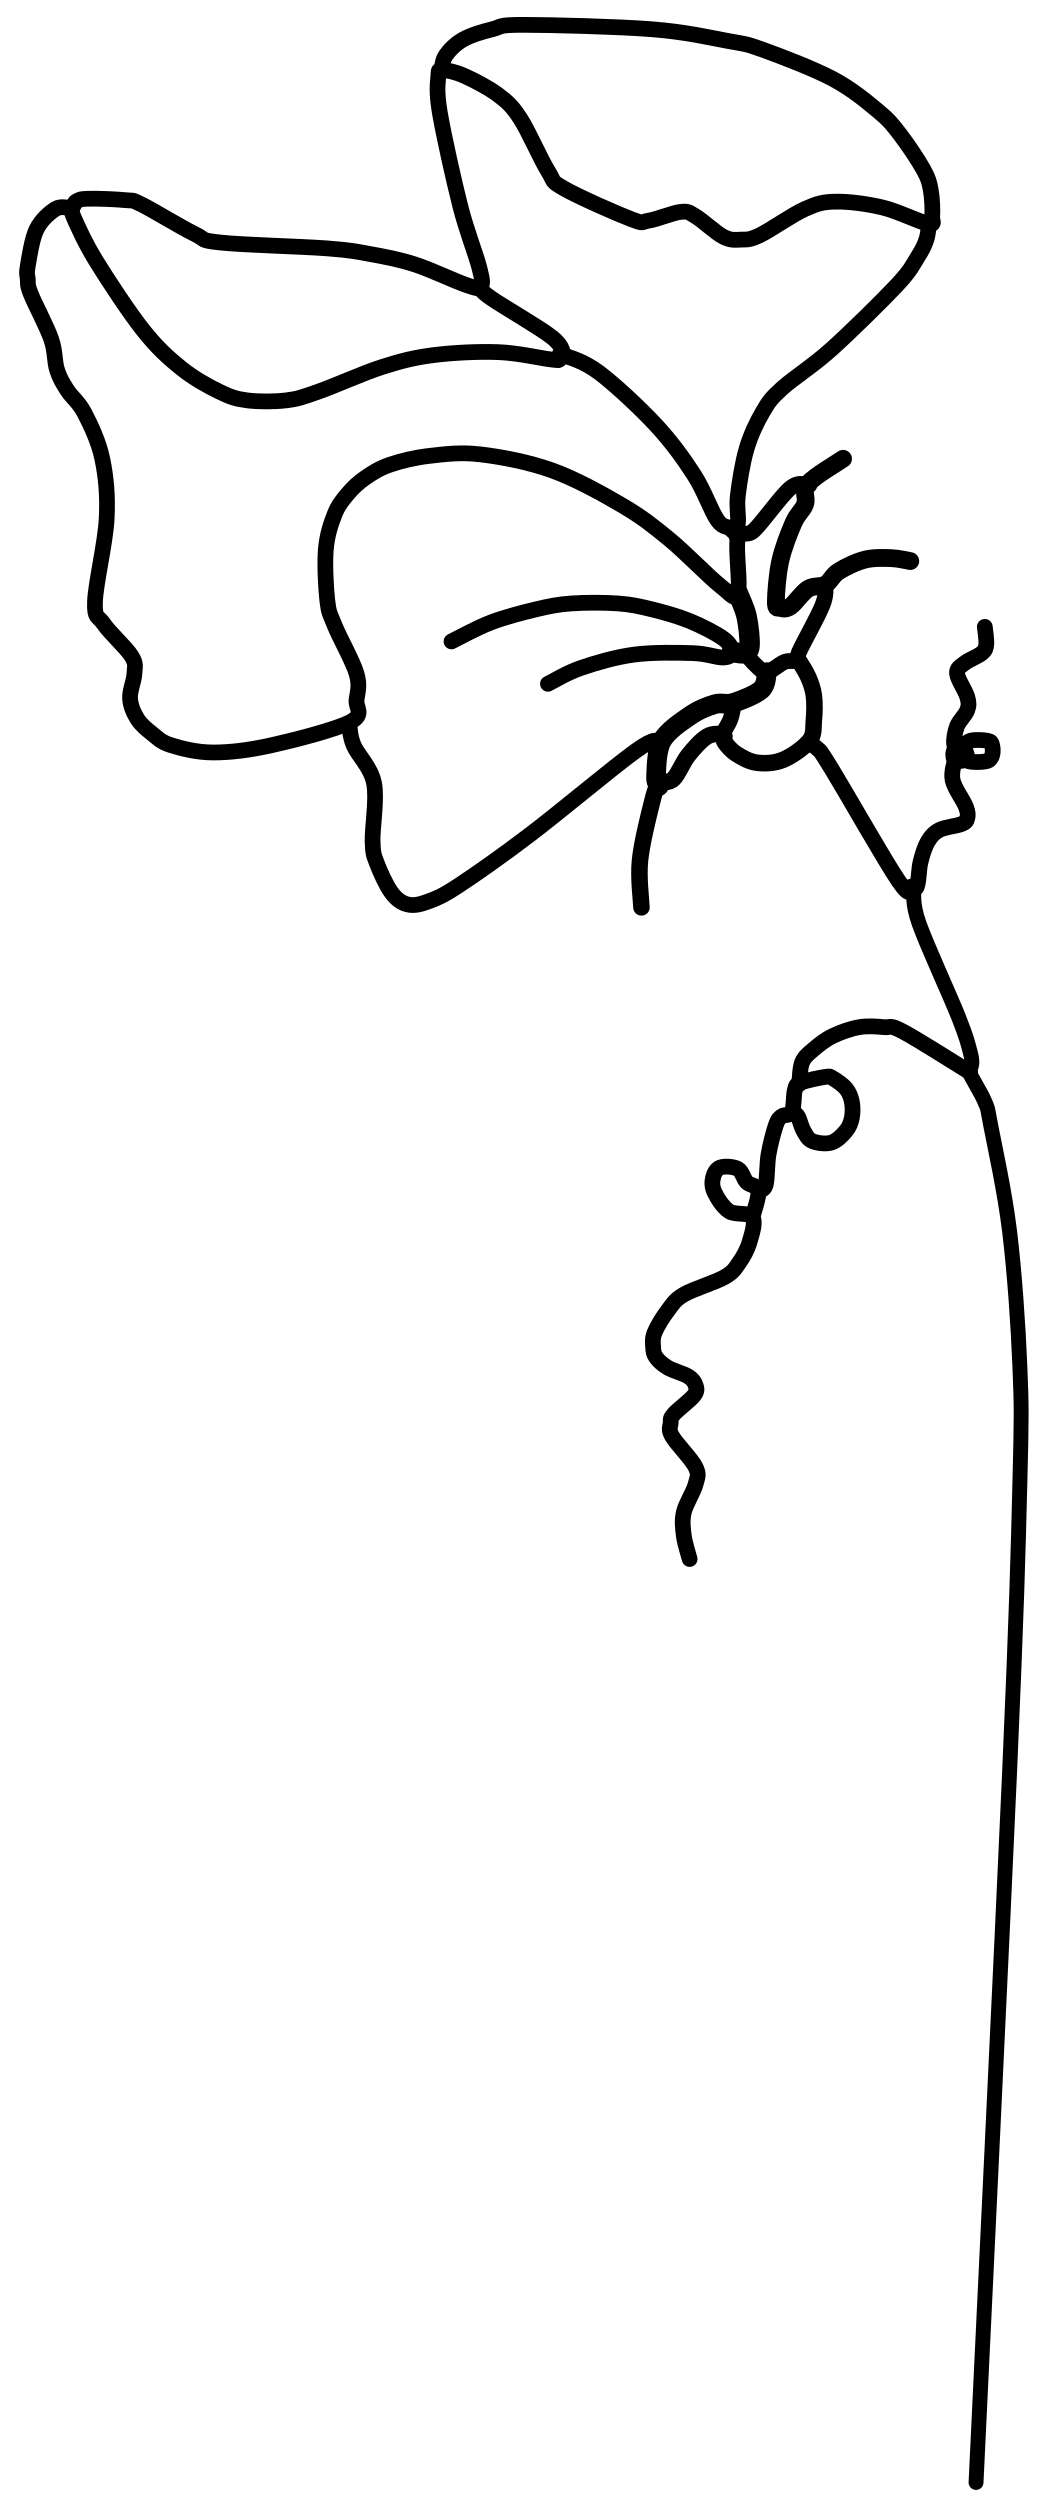
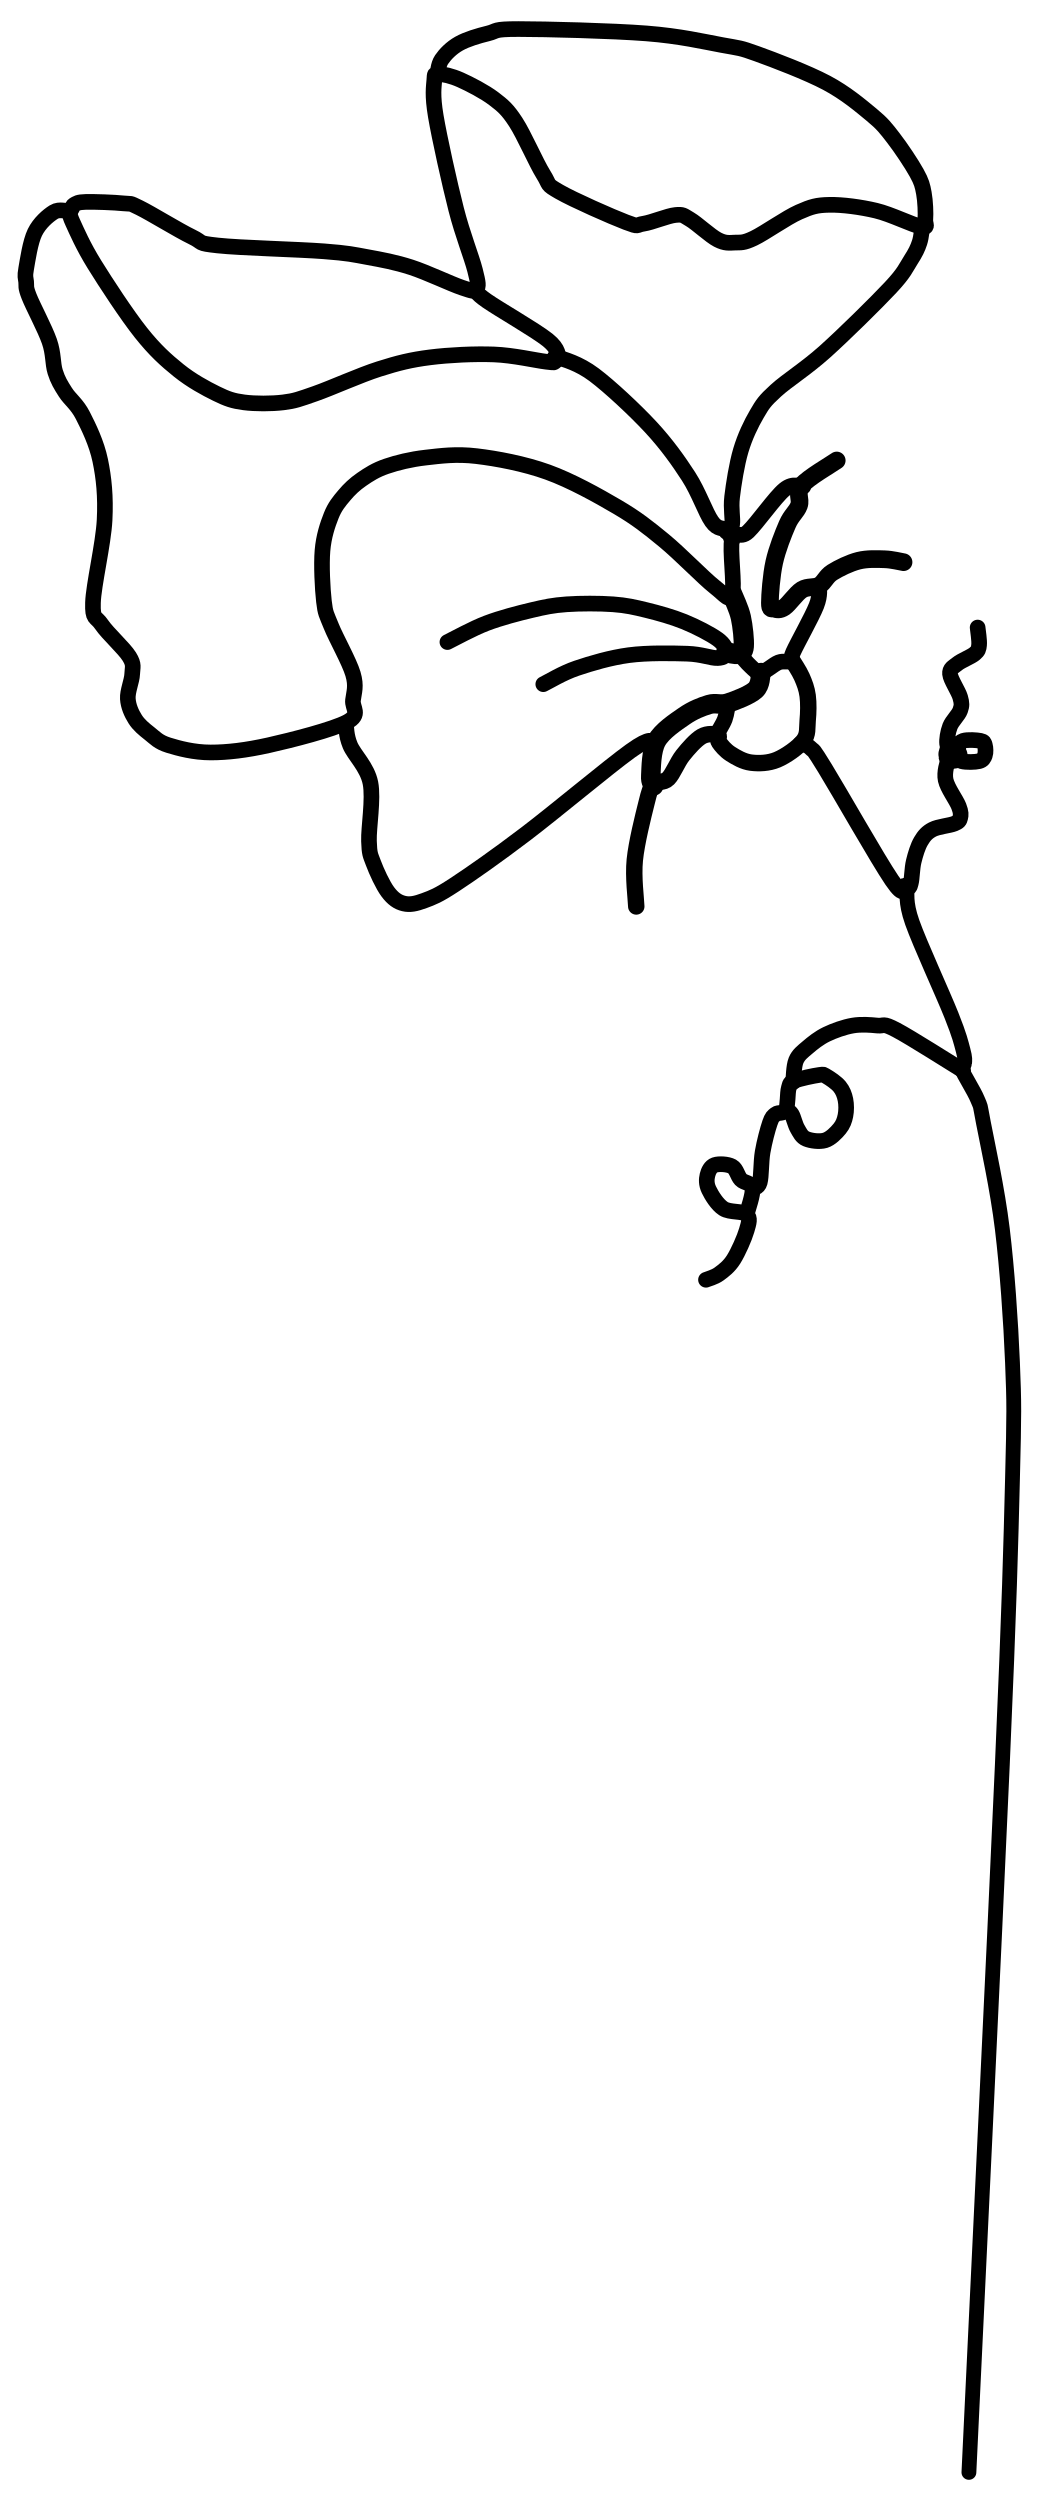
- <svg xmlns="http://www.w3.org/2000/svg" viewBox="0 0 726 1711" width="726" height="1711">
-   <path d="M577.00,314.00 C573.00,316.83 557.33,325.83 553.00,331.00 C548.67,336.17 552.67,340.50 551.00,345.00 C549.33,349.50 545.83,351.50 543.00,358.00 C540.17,364.50 536.00,375.00 534.00,384.00 C532.00,393.00 531.00,406.67 531.00,412.00 C531.00,417.33 532.33,415.50 534.00,416.00 C535.67,416.50 537.83,417.17 541.00,415.00 C544.17,412.83 549.00,405.50 553.00,403.00 C557.00,400.50 561.50,402.00 565.00,400.00 C568.50,398.00 569.50,393.83 574.00,391.00 C578.50,388.17 586.00,384.50 592.00,383.00 C598.00,381.50 604.83,381.83 610.00,382.00 C615.17,382.17 620.83,383.67 623.00,384.00" fill="none" stroke="black" stroke-width="12.17" stroke-linecap="round" stroke-linejoin="round" />
-   <path d="M674.00,429.00 C674.17,431.00 675.33,438.00 675.00,441.00 C674.67,444.00 674.50,444.83 672.00,447.00 C669.50,449.17 662.83,451.67 660.00,454.00 C657.17,456.33 654.67,457.17 655.00,461.00 C655.33,464.83 660.83,472.83 662.00,477.00 C663.17,481.17 663.17,482.67 662.00,486.00 C660.83,489.33 656.50,493.17 655.00,497.00 C653.50,500.83 652.67,506.33 653.00,509.00 C653.33,511.67 655.17,513.33 657.00,513.00 C658.83,512.67 660.83,508.00 664.00,507.00 C667.17,506.00 673.50,506.50 676.00,507.00 C678.50,507.50 678.50,508.33 679.00,510.00 C679.50,511.67 679.67,515.17 679.00,517.00 C678.33,518.83 677.67,520.33 675.00,521.00 C672.33,521.67 666.00,521.83 663.00,521.00 C660.00,520.17 658.50,516.33 657.00,516.00 C655.50,515.67 654.83,516.00 654.00,519.00 C653.17,522.00 650.83,528.50 652.00,534.00 C653.17,539.50 659.33,547.67 661.00,552.00 C662.67,556.33 662.50,558.00 662.00,560.00 C661.50,562.00 661.17,562.67 658.00,564.00 C654.83,565.33 646.83,566.00 643.00,568.00 C639.17,570.00 637.17,572.33 635.00,576.00 C632.83,579.67 631.17,585.17 630.00,590.00 C628.83,594.83 628.83,602.00 628.00,605.00 C627.17,608.00 627.17,608.33 625.00,608.00 C622.83,607.67 624.33,616.67 615.00,603.00 C605.67,589.33 578.33,541.17 569.00,526.00 C559.67,510.83 561.83,514.83 559.00,512.00 C556.17,509.17 553.17,509.50 552.00,509.00" fill="none" stroke="black" stroke-width="10.77" stroke-linecap="round" stroke-linejoin="round" />
-   <path d="M309.00,439.00 C313.50,436.83 326.33,429.67 336.00,426.00 C345.67,422.33 357.83,419.17 367.00,417.00 C376.17,414.83 381.67,413.67 391.00,413.00 C400.33,412.33 413.83,412.33 423.00,413.00 C432.17,413.67 437.83,415.00 446.00,417.00 C454.17,419.00 463.83,421.67 472.00,425.00 C480.17,428.33 490.17,433.50 495.00,437.00 C499.83,440.50 501.00,443.83 501.00,446.00 C501.00,448.17 499.50,449.83 495.00,450.00 C490.50,450.17 484.17,447.33 474.00,447.00 C463.83,446.67 446.67,446.33 434.00,448.00 C421.33,449.67 407.83,453.67 398.00,457.00 C388.17,460.33 378.83,466.17 375.00,468.00" fill="none" stroke="black" stroke-width="10.77" stroke-linecap="round" stroke-linejoin="round" />
-   <path d="M439.00,621.00 C438.83,615.67 436.83,600.83 438.00,589.00 C439.17,577.17 443.83,558.67 446.00,550.00 C448.17,541.33 448.50,539.83 451.00,537.00 C453.50,534.17 457.67,536.33 461.00,533.00 C464.33,529.67 467.17,521.83 471.00,517.00 C474.83,512.17 480.00,506.33 484.00,504.00 C488.00,501.67 493.00,502.33 495.00,503.00 C497.00,503.67 494.50,505.83 496.00,508.00 C497.50,510.17 500.33,513.67 504.00,516.00 C507.67,518.33 512.67,521.33 518.00,522.00 C523.33,522.67 530.00,522.50 536.00,520.00 C542.00,517.50 550.50,511.50 554.00,507.00 C557.50,502.50 556.50,498.17 557.00,493.00 C557.50,487.83 557.67,481.00 557.00,476.00 C556.33,471.00 554.83,467.17 553.00,463.00 C551.17,458.83 547.17,453.00 546.00,451.00" fill="none" stroke="black" stroke-width="11.31" stroke-linecap="round" stroke-linejoin="round" />
-   <path d="M472.00,1067.00 C471.33,1064.33 468.67,1056.33 468.00,1051.00 C467.33,1045.67 466.67,1040.83 468.00,1035.00 C469.33,1029.17 474.67,1021.17 476.00,1016.00 C477.33,1010.83 478.67,1009.50 476.00,1004.00 C473.33,998.50 462.83,988.00 460.00,983.00 C457.17,978.00 458.83,976.50 459.00,974.00 C459.17,971.50 458.33,971.17 461.00,968.00 C463.67,964.83 472.50,958.33 475.00,955.00 C477.50,951.67 476.67,950.17 476.00,948.00 C475.33,945.83 474.17,944.00 471.00,942.00 C467.83,940.00 460.67,938.17 457.00,936.00 C453.33,933.83 450.67,931.33 449.00,929.00 C447.33,926.67 447.17,924.83 447.00,922.00 C446.83,919.17 446.33,916.17 448.00,912.00 C449.67,907.83 453.67,901.33 457.00,897.00 C460.33,892.67 461.50,889.83 468.00,886.00 C474.50,882.17 489.67,877.67 496.00,874.00 C502.33,870.33 503.17,868.00 506.00,864.00 C508.83,860.00 511.50,855.17 513.00,850.00 C514.50,844.83 517.33,836.50 515.00,833.00 C512.67,829.50 503.33,831.83 499.00,829.00 C494.67,826.17 490.83,819.83 489.00,816.00 C487.17,812.17 487.33,808.83 488.00,806.00 C488.67,803.17 490.17,800.00 493.00,799.00 C495.83,798.00 502.00,798.33 505.00,800.00 C508.00,801.67 508.67,806.50 511.00,809.00 C513.33,811.50 518.33,811.00 519.00,815.00 C519.67,819.00 515.67,830.00 515.00,833.00" fill="none" stroke="black" stroke-width="10.77" stroke-linecap="round" stroke-linejoin="round" />
-   <path d="M668.00,1699.00 C671.83,1617.83 686.00,1326.00 691.00,1212.00 C696.00,1098.00 696.83,1061.17 698.00,1015.00 C699.17,968.83 699.17,963.67 698.00,935.00 C696.83,906.33 694.33,870.50 691.00,843.00 C687.67,815.50 680.83,784.83 678.00,770.00 C675.17,755.17 676.50,760.17 674.00,754.00 C671.50,747.83 664.50,737.17 663.00,733.00 C661.50,728.83 664.83,731.17 665.00,729.00 C665.17,726.83 665.50,725.50 664.00,720.00 C662.50,714.50 661.83,710.67 656.00,696.00 C650.17,681.33 634.17,646.67 629.00,632.00 C623.83,617.33 626.00,612.00 625.00,608.00 C624.00,604.00 623.33,608.00 623.00,608.00" fill="none" stroke="black" stroke-width="10.20" stroke-linecap="round" stroke-linejoin="round" />
-   <path d="M302.00,49.00 C302.50,47.17 302.50,41.67 305.00,38.00 C307.50,34.33 311.67,30.00 317.00,27.00 C322.33,24.00 330.17,21.67 337.00,20.00 C343.83,18.33 339.83,17.00 358.00,17.00 C376.17,17.00 422.67,18.17 446.00,20.00 C469.33,21.83 485.33,25.67 498.00,28.00 C510.67,30.33 510.00,29.67 522.00,34.00 C534.00,38.33 556.83,47.00 570.00,54.00 C583.17,61.00 593.33,69.67 601.00,76.00 C608.67,82.33 610.83,85.33 616.00,92.00 C621.17,98.67 628.50,109.67 632.00,116.00 C635.50,122.33 636.00,124.67 637.00,130.00 C638.00,135.33 638.33,144.17 638.00,148.00 C637.67,151.83 640.67,154.00 635.00,153.00 C629.33,152.00 614.50,144.50 604.00,142.00 C593.50,139.50 580.83,137.83 572.00,138.00 C563.17,138.17 559.67,139.17 551.00,143.00 C542.33,146.83 527.33,157.50 520.00,161.00 C512.67,164.50 511.17,163.83 507.00,164.00 C502.83,164.17 500.17,164.67 495.00,162.00 C489.83,159.33 480.83,150.83 476.00,148.00 C471.17,145.17 471.33,144.50 466.00,145.00 C460.67,145.50 449.67,150.17 444.00,151.00 C438.33,151.83 441.67,153.67 432.00,150.00 C422.33,146.33 395.50,134.50 386.00,129.00 C376.50,123.50 380.00,125.00 375.00,117.00 C370.00,109.00 361.67,89.67 356.00,81.00 C350.33,72.33 347.33,69.83 341.00,65.00 C334.67,60.17 324.33,54.83 318.00,52.00 C311.67,49.17 306.00,48.00 303.00,48.00 C300.00,48.00 300.33,47.17 300.00,52.00 C299.67,56.83 298.50,62.17 301.00,77.00 C303.50,91.83 310.50,123.33 315.00,141.00 C319.50,158.67 325.67,173.83 328.00,183.00 C330.33,192.17 330.50,194.00 329.00,196.00 C327.50,198.00 326.50,197.50 319.00,195.00 C311.50,192.50 294.83,184.50 284.00,181.00 C273.17,177.50 264.00,175.83 254.00,174.00 C244.00,172.17 241.17,171.33 224.00,170.00 C206.83,168.67 166.17,167.67 151.00,166.00 C135.83,164.33 142.00,164.33 133.00,160.00 C124.00,155.67 104.83,143.83 97.00,140.00 C89.17,136.17 92.17,137.67 86.00,137.00 C79.83,136.33 65.67,135.83 60.00,136.00 C54.33,136.17 53.83,137.00 52.00,138.00 C50.17,139.00 51.33,141.17 49.00,142.00 C46.67,142.83 42.00,140.50 38.00,143.00 C34.00,145.50 28.17,150.50 25.00,157.00 C21.83,163.50 20.00,176.33 19.00,182.00 C18.00,187.67 18.67,187.83 19.00,191.00 C19.33,194.17 18.33,194.17 21.00,201.00 C23.67,207.83 32.00,223.33 35.00,232.00 C38.00,240.67 37.17,247.17 39.00,253.00 C40.83,258.83 42.83,262.00 46.00,267.00 C49.17,272.00 54.00,275.17 58.00,283.00 C62.00,290.83 67.50,302.00 70.00,314.00 C72.50,326.00 73.83,338.67 73.00,355.00 C72.17,371.33 65.33,400.00 65.00,412.00 C64.67,424.00 66.83,420.83 71.00,427.00 C75.17,433.17 86.50,443.33 90.00,449.00 C93.50,454.67 92.17,456.17 92.00,461.00 C91.83,465.83 88.67,472.83 89.00,478.00 C89.33,483.17 91.50,488.00 94.00,492.00 C96.50,496.00 100.17,499.00 104.00,502.00 C107.83,505.00 110.00,507.83 117.00,510.00 C124.00,512.17 134.50,515.00 146.00,515.00 C157.50,515.00 170.33,513.50 186.00,510.00 C201.67,506.50 230.33,499.17 240.00,494.00 C249.67,488.83 243.33,484.50 244.00,479.00 C244.67,473.50 246.50,469.50 244.00,461.00 C241.50,452.50 232.33,436.33 229.00,428.00 C225.67,419.67 225.00,419.67 224.00,411.00 C223.00,402.33 222.17,385.83 223.00,376.00 C223.83,366.17 226.50,358.33 229.00,352.00 C231.50,345.67 234.50,342.17 238.00,338.00 C241.50,333.83 245.17,330.33 250.00,327.00 C254.83,323.67 259.67,320.50 267.00,318.00 C274.33,315.50 283.67,313.17 294.00,312.00 C304.33,310.83 315.00,309.33 329.00,311.00 C343.00,312.67 361.83,316.17 378.00,322.00 C394.17,327.83 412.67,338.17 426.00,346.00 C439.33,353.83 446.83,359.83 458.00,369.00 C469.17,378.17 485.17,394.83 493.00,401.00 C500.83,407.17 503.00,411.50 505.00,406.00 C507.00,400.50 503.17,375.17 505.00,368.00 C506.83,360.83 510.00,368.67 516.00,363.00 C522.00,357.33 534.67,339.17 541.00,334.00 C547.33,328.83 551.83,332.33 554.00,332.00" fill="none" stroke="black" stroke-width="10.77" stroke-linecap="round" stroke-linejoin="round" />
-   <path d="M49.00,142.00 C49.33,143.33 48.17,143.83 51.00,150.00 C53.83,156.17 58.17,166.33 66.00,179.00 C73.83,191.67 88.33,213.83 98.00,226.00 C107.67,238.17 115.33,245.00 124.00,252.00 C132.67,259.00 142.50,264.33 150.00,268.00 C157.50,271.67 161.33,273.00 169.00,274.00 C176.67,275.00 187.83,275.00 196.00,274.00 C204.17,273.00 207.00,271.83 218.00,268.00 C229.00,264.17 248.83,255.17 262.00,251.00 C275.17,246.83 283.83,244.67 297.00,243.00 C310.17,241.33 327.67,240.50 341.00,241.00 C354.33,241.50 370.00,245.17 377.00,246.00 C384.00,246.83 381.67,246.50 383.00,246.00 C384.33,245.50 380.50,241.50 385.00,243.00 C389.50,244.50 399.33,247.00 410.00,255.00 C420.67,263.00 438.17,279.33 449.00,291.00 C459.83,302.67 468.00,314.17 475.00,325.00 C482.00,335.83 486.67,349.83 491.00,356.00 C495.33,362.17 498.67,359.83 501.00,362.00 C503.33,364.17 504.33,367.83 505.00,369.00" fill="none" stroke="black" stroke-width="10.77" stroke-linecap="round" stroke-linejoin="round" />
-   <path d="M636.00,152.00 C635.67,154.00 635.33,160.00 634.00,164.00 C632.67,168.00 631.33,170.83 628.00,176.00 C624.67,181.17 623.83,184.50 614.00,195.00 C604.17,205.50 582.17,227.17 569.00,239.00 C555.83,250.83 542.83,258.83 535.00,266.00 C527.17,273.17 526.00,275.17 522.00,282.00 C518.00,288.83 513.83,297.50 511.00,307.00 C508.17,316.50 506.00,330.50 505.00,339.00 C504.00,347.50 505.67,354.00 505.00,358.00 C504.33,362.00 501.67,362.17 501.00,363.00" fill="none" stroke="black" stroke-width="10.77" stroke-linecap="round" stroke-linejoin="round" />
-   <path d="M328.00,196.00 C329.33,197.33 327.67,198.17 336.00,204.00 C344.33,209.83 369.67,224.33 378.00,231.00 C386.33,237.67 384.67,241.83 386.00,244.00" fill="none" stroke="black" stroke-width="10.77" stroke-linecap="round" stroke-linejoin="round" />
-   <path d="M565.00,400.00 C564.67,402.33 566.00,406.33 563.00,414.00 C560.00,421.67 549.83,439.67 547.00,446.00 C544.17,452.33 547.67,450.83 546.00,452.00 C544.33,453.17 540.50,451.67 537.00,453.00 C533.50,454.33 528.17,459.50 525.00,460.00 C521.83,460.50 520.67,458.33 518.00,456.00 C515.33,453.67 510.50,447.67 509.00,446.00" fill="none" stroke="black" stroke-width="10.77" stroke-linecap="round" stroke-linejoin="round" />
-   <path d="M505.00,406.00 C506.00,408.67 509.67,416.00 511.00,422.00 C512.33,428.00 513.33,437.83 513.00,442.00 C512.67,446.17 511.00,446.33 509.00,447.00 C507.00,447.67 502.33,446.17 501.00,446.00" fill="none" stroke="black" stroke-width="14.00" stroke-linecap="round" stroke-linejoin="round" />
-   <path d="M525.00,460.00 C524.33,462.00 524.83,468.50 521.00,472.00 C517.17,475.50 507.33,479.33 502.00,481.00 C496.67,482.67 494.00,480.50 489.00,482.00 C484.00,483.50 478.00,485.83 472.00,490.00 C466.00,494.17 456.83,500.17 453.00,507.00 C449.17,513.83 449.33,525.83 449.00,531.00 C448.67,536.17 450.67,536.83 451.00,538.00" fill="none" stroke="black" stroke-width="13.42" stroke-linecap="round" stroke-linejoin="round" />
-   <path d="M500.00,481.00 C500.33,481.00 502.00,479.17 502.00,481.00 C502.00,482.83 501.33,488.33 500.00,492.00 C498.67,495.67 495.00,501.17 494.00,503.00" fill="none" stroke="black" stroke-width="10.77" stroke-linecap="round" stroke-linejoin="round" />
-   <path d="M239.00,495.00 C239.50,497.50 239.17,503.17 242.00,510.00 C244.83,516.83 253.83,525.00 256.00,536.00 C258.17,547.00 254.67,566.83 255.00,576.00 C255.33,585.17 255.83,585.17 258.00,591.00 C260.17,596.83 264.50,606.33 268.00,611.00 C271.50,615.67 274.83,618.00 279.00,619.00 C283.17,620.00 287.17,619.17 293.00,617.00 C298.83,614.83 302.33,613.67 314.00,606.00 C325.67,598.33 342.83,586.33 363.00,571.00 C383.17,555.67 420.17,524.67 435.00,514.00 C449.83,503.33 449.17,508.17 452.00,507.00" fill="none" stroke="black" stroke-width="10.77" stroke-linecap="round" stroke-linejoin="round" />
-   <path d="M657.00,513.00 C656.83,513.67 655.83,516.33 656.00,517.00 C656.17,517.67 657.67,517.00 658.00,517.00" fill="none" stroke="black" stroke-width="18.11" stroke-linecap="round" stroke-linejoin="round" />
-   <path d="M664.00,734.00 C656.33,729.33 627.83,711.17 618.00,706.00 C608.17,700.83 610.00,703.50 605.00,703.00 C600.00,702.50 593.83,702.00 588.00,703.00 C582.17,704.00 575.17,706.50 570.00,709.00 C564.83,711.50 560.50,715.00 557.00,718.00 C553.50,721.00 550.67,723.00 549.00,727.00 C547.33,731.00 547.33,739.50 547.00,742.00" fill="none" stroke="black" stroke-width="10.77" stroke-linecap="round" stroke-linejoin="round" />
-   <path d="M542.00,761.00 C542.67,761.50 544.67,761.83 546.00,764.00 C547.33,766.17 548.33,771.17 550.00,774.00 C551.67,776.83 552.83,779.67 556.00,781.00 C559.17,782.33 565.17,783.17 569.00,782.00 C572.83,780.83 576.67,776.83 579.00,774.00 C581.33,771.17 582.33,768.33 583.00,765.00 C583.67,761.67 583.67,757.33 583.00,754.00 C582.33,750.67 581.17,747.67 579.00,745.00 C576.83,742.33 572.33,739.33 570.00,738.00 C567.67,736.67 568.67,736.50 565.00,737.00 C561.33,737.50 551.50,739.50 548.00,741.00 C544.50,742.50 545.00,742.67 544.00,746.00 C543.00,749.33 543.50,758.00 542.00,761.00 C540.50,764.00 536.83,762.50 535.00,764.00 C533.17,765.50 532.50,765.67 531.00,770.00 C529.50,774.33 527.17,783.17 526.00,790.00 C524.83,796.83 525.17,806.83 524.00,811.00 C522.83,815.17 519.83,814.33 519.00,815.00" fill="none" stroke="black" stroke-width="10.77" stroke-linecap="round" stroke-linejoin="round" />
+ <svg xmlns="http://www.w3.org/2000/svg" viewBox="0 0 723 1721" width="723" height="1721">
+   <path d="M576.00,317.00 C572.00,319.83 556.33,328.83 552.00,334.00 C547.67,339.17 551.67,343.50 550.00,348.00 C548.33,352.50 544.83,354.50 542.00,361.00 C539.17,367.50 535.00,378.00 533.00,387.00 C531.00,396.00 530.00,409.67 530.00,415.00 C530.00,420.33 531.33,418.50 533.00,419.00 C534.67,419.50 536.83,420.17 540.00,418.00 C543.17,415.83 548.00,408.50 552.00,406.00 C556.00,403.50 560.50,405.00 564.00,403.00 C567.50,401.00 568.50,396.83 573.00,394.00 C577.50,391.17 585.00,387.50 591.00,386.00 C597.00,384.50 603.83,384.83 609.00,385.00 C614.17,385.17 619.83,386.67 622.00,387.00" fill="none" stroke="black" stroke-width="12.17" stroke-linecap="round" stroke-linejoin="round" />
+   <path d="M673.00,432.00 C673.17,434.00 674.33,441.00 674.00,444.00 C673.67,447.00 673.50,447.83 671.00,450.00 C668.50,452.17 661.83,454.67 659.00,457.00 C656.17,459.33 653.67,460.17 654.00,464.00 C654.33,467.83 659.83,475.83 661.00,480.00 C662.17,484.17 662.17,485.67 661.00,489.00 C659.83,492.33 655.50,496.17 654.00,500.00 C652.50,503.83 651.67,509.33 652.00,512.00 C652.33,514.67 654.17,516.33 656.00,516.00 C657.83,515.67 659.83,511.00 663.00,510.00 C666.17,509.00 672.50,509.50 675.00,510.00 C677.50,510.50 677.50,511.33 678.00,513.00 C678.50,514.67 678.67,518.17 678.00,520.00 C677.33,521.83 676.67,523.33 674.00,524.00 C671.33,524.67 665.00,524.83 662.00,524.00 C659.00,523.17 657.50,519.33 656.00,519.00 C654.50,518.67 653.83,519.00 653.00,522.00 C652.17,525.00 649.83,531.50 651.00,537.00 C652.17,542.50 658.33,550.67 660.00,555.00 C661.67,559.33 661.50,561.00 661.00,563.00 C660.50,565.00 660.17,565.67 657.00,567.00 C653.83,568.33 645.83,569.00 642.00,571.00 C638.17,573.00 636.17,575.33 634.00,579.00 C631.83,582.67 630.17,588.17 629.00,593.00 C627.83,597.83 627.83,605.00 627.00,608.00 C626.17,611.00 626.17,611.33 624.00,611.00 C621.83,610.67 623.33,619.67 614.00,606.00 C604.67,592.33 577.33,544.17 568.00,529.00 C558.67,513.83 560.83,517.83 558.00,515.00 C555.17,512.17 552.17,512.50 551.00,512.00" fill="none" stroke="black" stroke-width="10.77" stroke-linecap="round" stroke-linejoin="round" />
+   <path d="M308.00,442.00 C312.50,439.83 325.33,432.67 335.00,429.00 C344.67,425.33 356.83,422.17 366.00,420.00 C375.17,417.83 380.67,416.67 390.00,416.00 C399.33,415.33 412.83,415.33 422.00,416.00 C431.17,416.67 436.83,418.00 445.00,420.00 C453.17,422.00 462.83,424.67 471.00,428.00 C479.17,431.33 489.17,436.50 494.00,440.00 C498.83,443.50 500.00,446.83 500.00,449.00 C500.00,451.17 498.50,452.83 494.00,453.00 C489.50,453.17 483.17,450.33 473.00,450.00 C462.83,449.67 445.67,449.33 433.00,451.00 C420.33,452.67 406.83,456.67 397.00,460.00 C387.17,463.33 377.83,469.17 374.00,471.00" fill="none" stroke="black" stroke-width="10.77" stroke-linecap="round" stroke-linejoin="round" />
+   <path d="M438.00,624.00 C437.83,618.67 435.83,603.83 437.00,592.00 C438.17,580.17 442.83,561.67 445.00,553.00 C447.17,544.33 447.50,542.83 450.00,540.00 C452.50,537.17 456.67,539.33 460.00,536.00 C463.33,532.67 466.17,524.83 470.00,520.00 C473.83,515.17 479.00,509.33 483.00,507.00 C487.00,504.67 492.00,505.33 494.00,506.00 C496.00,506.67 493.50,508.83 495.00,511.00 C496.50,513.17 499.33,516.67 503.00,519.00 C506.67,521.33 511.67,524.33 517.00,525.00 C522.33,525.67 529.00,525.50 535.00,523.00 C541.00,520.50 549.50,514.50 553.00,510.00 C556.50,505.50 555.50,501.17 556.00,496.00 C556.50,490.83 556.67,484.00 556.00,479.00 C555.33,474.00 553.83,470.17 552.00,466.00 C550.17,461.83 546.17,456.00 545.00,454.00" fill="none" stroke="black" stroke-width="11.31" stroke-linecap="round" stroke-linejoin="round" />
+   <path d="M486.00,881.00 C487.50,880.33 491.83,879.33 495.00,877.00 C498.17,874.67 501.83,872.00 505.00,867.00 C508.17,862.00 512.50,852.17 514.00,847.00 C515.50,841.83 516.67,838.50 514.00,836.00 C511.33,833.50 502.33,834.83 498.00,832.00 C493.67,829.17 489.83,822.83 488.00,819.00 C486.17,815.17 486.33,811.83 487.00,809.00 C487.67,806.17 489.17,803.00 492.00,802.00 C494.83,801.00 501.00,801.33 504.00,803.00 C507.00,804.67 507.67,809.50 510.00,812.00 C512.33,814.50 517.33,814.00 518.00,818.00 C518.67,822.00 514.67,833.00 514.00,836.00" fill="none" stroke="black" stroke-width="10.77" stroke-linecap="round" stroke-linejoin="round" />
+   <path d="M667.00,1702.00 C670.83,1620.83 685.00,1329.00 690.00,1215.00 C695.00,1101.00 695.83,1064.17 697.00,1018.00 C698.17,971.83 698.17,966.67 697.00,938.00 C695.83,909.33 693.33,873.50 690.00,846.00 C686.67,818.50 679.83,787.83 677.00,773.00 C674.17,758.17 675.50,763.17 673.00,757.00 C670.50,750.83 663.50,740.17 662.00,736.00 C660.50,731.83 663.83,734.17 664.00,732.00 C664.17,729.83 664.50,728.50 663.00,723.00 C661.50,717.50 660.83,713.67 655.00,699.00 C649.17,684.33 633.17,649.67 628.00,635.00 C622.83,620.33 625.00,615.00 624.00,611.00 C623.00,607.00 622.33,611.00 622.00,611.00" fill="none" stroke="black" stroke-width="10.20" stroke-linecap="round" stroke-linejoin="round" />
+   <path d="M301.00,52.00 C301.50,50.17 301.50,44.67 304.00,41.00 C306.50,37.33 310.67,33.00 316.00,30.00 C321.33,27.00 329.17,24.67 336.00,23.00 C342.83,21.33 338.83,20.00 357.00,20.00 C375.17,20.00 421.67,21.17 445.00,23.00 C468.33,24.83 484.33,28.67 497.00,31.00 C509.67,33.33 509.00,32.67 521.00,37.00 C533.00,41.33 555.83,50.00 569.00,57.00 C582.17,64.00 592.33,72.67 600.00,79.00 C607.67,85.33 609.83,88.33 615.00,95.00 C620.17,101.67 627.50,112.67 631.00,119.00 C634.50,125.33 635.00,127.67 636.00,133.00 C637.00,138.33 637.33,147.17 637.00,151.00 C636.67,154.83 639.67,157.00 634.00,156.00 C628.33,155.00 613.50,147.50 603.00,145.00 C592.50,142.50 579.83,140.83 571.00,141.00 C562.17,141.17 558.67,142.17 550.00,146.00 C541.33,149.83 526.33,160.50 519.00,164.00 C511.67,167.50 510.17,166.83 506.00,167.00 C501.83,167.17 499.17,167.67 494.00,165.00 C488.83,162.33 479.83,153.83 475.00,151.00 C470.17,148.17 470.33,147.50 465.00,148.00 C459.67,148.50 448.67,153.17 443.00,154.00 C437.33,154.83 440.67,156.67 431.00,153.00 C421.33,149.33 394.50,137.50 385.00,132.00 C375.50,126.50 379.00,128.00 374.00,120.00 C369.00,112.00 360.67,92.67 355.00,84.00 C349.33,75.33 346.33,72.83 340.00,68.00 C333.67,63.17 323.33,57.83 317.00,55.00 C310.67,52.17 305.00,51.00 302.00,51.00 C299.00,51.00 299.33,50.17 299.00,55.00 C298.67,59.83 297.50,65.17 300.00,80.00 C302.50,94.83 309.50,126.33 314.00,144.00 C318.50,161.67 324.67,176.83 327.00,186.00 C329.33,195.17 329.50,197.00 328.00,199.00 C326.50,201.00 325.50,200.50 318.00,198.00 C310.50,195.50 293.83,187.50 283.00,184.00 C272.17,180.50 263.00,178.83 253.00,177.00 C243.00,175.17 240.17,174.33 223.00,173.00 C205.83,171.67 165.17,170.67 150.00,169.00 C134.83,167.33 141.00,167.33 132.00,163.00 C123.00,158.67 103.83,146.83 96.00,143.00 C88.17,139.17 91.17,140.67 85.00,140.00 C78.83,139.33 64.67,138.83 59.00,139.00 C53.33,139.17 52.83,140.00 51.00,141.00 C49.17,142.00 50.33,144.17 48.00,145.00 C45.67,145.83 41.00,143.50 37.00,146.00 C33.00,148.50 27.17,153.50 24.00,160.00 C20.83,166.50 19.00,179.33 18.00,185.00 C17.00,190.67 17.67,190.83 18.00,194.00 C18.33,197.17 17.33,197.17 20.00,204.00 C22.67,210.83 31.00,226.33 34.00,235.00 C37.00,243.67 36.17,250.17 38.00,256.00 C39.83,261.83 41.83,265.00 45.00,270.00 C48.17,275.00 53.00,278.17 57.00,286.00 C61.00,293.83 66.50,305.00 69.00,317.00 C71.50,329.00 72.83,341.67 72.00,358.00 C71.17,374.33 64.33,403.00 64.00,415.00 C63.67,427.00 65.83,423.83 70.00,430.00 C74.17,436.17 85.50,446.33 89.00,452.00 C92.50,457.67 91.17,459.17 91.00,464.00 C90.83,468.83 87.67,475.83 88.00,481.00 C88.33,486.17 90.50,491.00 93.00,495.00 C95.50,499.00 99.17,502.00 103.00,505.00 C106.83,508.00 109.00,510.83 116.00,513.00 C123.00,515.17 133.50,518.00 145.00,518.00 C156.50,518.00 169.33,516.50 185.00,513.00 C200.67,509.50 229.33,502.17 239.00,497.00 C248.67,491.83 242.33,487.50 243.00,482.00 C243.67,476.50 245.50,472.50 243.00,464.00 C240.50,455.50 231.33,439.33 228.00,431.00 C224.67,422.67 224.00,422.67 223.00,414.00 C222.00,405.33 221.17,388.83 222.00,379.00 C222.83,369.17 225.50,361.33 228.00,355.00 C230.50,348.67 233.50,345.17 237.00,341.00 C240.50,336.83 244.17,333.33 249.00,330.00 C253.83,326.67 258.67,323.50 266.00,321.00 C273.33,318.50 282.67,316.17 293.00,315.00 C303.33,313.83 314.00,312.33 328.00,314.00 C342.00,315.67 360.83,319.17 377.00,325.00 C393.17,330.83 411.67,341.17 425.00,349.00 C438.33,356.83 445.83,362.83 457.00,372.00 C468.17,381.17 484.17,397.83 492.00,404.00 C499.83,410.17 502.00,414.50 504.00,409.00 C506.00,403.50 502.17,378.17 504.00,371.00 C505.83,363.83 509.00,371.67 515.00,366.00 C521.00,360.33 533.67,342.17 540.00,337.00 C546.33,331.83 550.83,335.33 553.00,335.00" fill="none" stroke="black" stroke-width="10.77" stroke-linecap="round" stroke-linejoin="round" />
+   <path d="M48.00,145.00 C48.33,146.33 47.17,146.83 50.00,153.00 C52.83,159.17 57.17,169.33 65.00,182.00 C72.83,194.67 87.33,216.83 97.00,229.00 C106.67,241.17 114.33,248.00 123.00,255.00 C131.67,262.00 141.50,267.33 149.00,271.00 C156.50,274.67 160.33,276.00 168.00,277.00 C175.67,278.00 186.83,278.00 195.00,277.00 C203.17,276.00 206.00,274.83 217.00,271.00 C228.00,267.17 247.83,258.17 261.00,254.00 C274.17,249.83 282.83,247.67 296.00,246.00 C309.17,244.33 326.67,243.50 340.00,244.00 C353.33,244.50 369.00,248.17 376.00,249.00 C383.00,249.83 380.67,249.50 382.00,249.00 C383.33,248.50 379.50,244.50 384.00,246.00 C388.50,247.50 398.33,250.00 409.00,258.00 C419.67,266.00 437.17,282.33 448.00,294.00 C458.83,305.67 467.00,317.17 474.00,328.00 C481.00,338.83 485.67,352.83 490.00,359.00 C494.33,365.17 497.67,362.83 500.00,365.00 C502.33,367.17 503.33,370.83 504.00,372.00" fill="none" stroke="black" stroke-width="10.77" stroke-linecap="round" stroke-linejoin="round" />
+   <path d="M635.00,155.00 C634.67,157.00 634.33,163.00 633.00,167.00 C631.67,171.00 630.33,173.83 627.00,179.00 C623.67,184.17 622.83,187.50 613.00,198.00 C603.17,208.50 581.17,230.17 568.00,242.00 C554.83,253.83 541.83,261.83 534.00,269.00 C526.17,276.17 525.00,278.17 521.00,285.00 C517.00,291.83 512.83,300.50 510.00,310.00 C507.17,319.50 505.00,333.50 504.00,342.00 C503.00,350.50 504.67,357.00 504.00,361.00 C503.33,365.00 500.67,365.17 500.00,366.00" fill="none" stroke="black" stroke-width="10.77" stroke-linecap="round" stroke-linejoin="round" />
+   <path d="M327.00,199.00 C328.33,200.33 326.67,201.17 335.00,207.00 C343.33,212.83 368.67,227.33 377.00,234.00 C385.33,240.67 383.67,244.83 385.00,247.00" fill="none" stroke="black" stroke-width="10.77" stroke-linecap="round" stroke-linejoin="round" />
+   <path d="M564.00,403.00 C563.67,405.33 565.00,409.33 562.00,417.00 C559.00,424.67 548.83,442.67 546.00,449.00 C543.17,455.33 546.67,453.83 545.00,455.00 C543.33,456.17 539.50,454.67 536.00,456.00 C532.50,457.33 527.17,462.50 524.00,463.00 C520.83,463.50 519.67,461.33 517.00,459.00 C514.33,456.67 509.50,450.67 508.00,449.00" fill="none" stroke="black" stroke-width="10.77" stroke-linecap="round" stroke-linejoin="round" />
+   <path d="M504.00,409.00 C505.00,411.67 508.67,419.00 510.00,425.00 C511.33,431.00 512.33,440.83 512.00,445.00 C511.67,449.17 510.00,449.33 508.00,450.00 C506.00,450.67 501.33,449.17 500.00,449.00" fill="none" stroke="black" stroke-width="14.00" stroke-linecap="round" stroke-linejoin="round" />
+   <path d="M524.00,463.00 C523.33,465.00 523.83,471.50 520.00,475.00 C516.17,478.50 506.33,482.33 501.00,484.00 C495.67,485.67 493.00,483.50 488.00,485.00 C483.00,486.50 477.00,488.83 471.00,493.00 C465.00,497.17 455.83,503.17 452.00,510.00 C448.17,516.83 448.33,528.83 448.00,534.00 C447.67,539.17 449.67,539.83 450.00,541.00" fill="none" stroke="black" stroke-width="13.42" stroke-linecap="round" stroke-linejoin="round" />
+   <path d="M499.00,484.00 C499.33,484.00 501.00,482.17 501.00,484.00 C501.00,485.83 500.33,491.33 499.00,495.00 C497.67,498.67 494.00,504.17 493.00,506.00" fill="none" stroke="black" stroke-width="10.77" stroke-linecap="round" stroke-linejoin="round" />
+   <path d="M238.00,498.00 C238.50,500.50 238.17,506.17 241.00,513.00 C243.83,519.83 252.83,528.00 255.00,539.00 C257.17,550.00 253.67,569.83 254.00,579.00 C254.33,588.17 254.83,588.17 257.00,594.00 C259.17,599.83 263.50,609.33 267.00,614.00 C270.50,618.67 273.83,621.00 278.00,622.00 C282.17,623.00 286.17,622.17 292.00,620.00 C297.83,617.83 301.33,616.67 313.00,609.00 C324.67,601.33 341.83,589.33 362.00,574.00 C382.17,558.67 419.17,527.67 434.00,517.00 C448.83,506.33 448.17,511.17 451.00,510.00" fill="none" stroke="black" stroke-width="10.77" stroke-linecap="round" stroke-linejoin="round" />
+   <path d="M656.00,516.00 C655.83,516.67 654.83,519.33 655.00,520.00 C655.17,520.67 656.67,520.00 657.00,520.00" fill="none" stroke="black" stroke-width="18.11" stroke-linecap="round" stroke-linejoin="round" />
+   <path d="M663.00,737.00 C655.33,732.33 626.83,714.17 617.00,709.00 C607.17,703.83 609.00,706.50 604.00,706.00 C599.00,705.50 592.83,705.00 587.00,706.00 C581.17,707.00 574.17,709.50 569.00,712.00 C563.83,714.50 559.50,718.00 556.00,721.00 C552.50,724.00 549.67,726.00 548.00,730.00 C546.33,734.00 546.33,742.50 546.00,745.00" fill="none" stroke="black" stroke-width="10.77" stroke-linecap="round" stroke-linejoin="round" />
+   <path d="M541.00,764.00 C541.67,764.50 543.67,764.83 545.00,767.00 C546.33,769.17 547.33,774.17 549.00,777.00 C550.67,779.83 551.83,782.67 555.00,784.00 C558.17,785.33 564.17,786.17 568.00,785.00 C571.83,783.83 575.67,779.83 578.00,777.00 C580.33,774.17 581.33,771.33 582.00,768.00 C582.67,764.67 582.67,760.33 582.00,757.00 C581.33,753.67 580.17,750.67 578.00,748.00 C575.83,745.33 571.33,742.33 569.00,741.00 C566.67,739.67 567.67,739.50 564.00,740.00 C560.33,740.50 550.50,742.50 547.00,744.00 C543.50,745.50 544.00,745.67 543.00,749.00 C542.00,752.33 542.50,761.00 541.00,764.00 C539.50,767.00 535.83,765.50 534.00,767.00 C532.17,768.50 531.50,768.67 530.00,773.00 C528.50,777.33 526.17,786.17 525.00,793.00 C523.83,799.83 524.17,809.83 523.00,814.00 C521.83,818.17 518.83,817.33 518.00,818.00" fill="none" stroke="black" stroke-width="10.77" stroke-linecap="round" stroke-linejoin="round" />
</svg>
